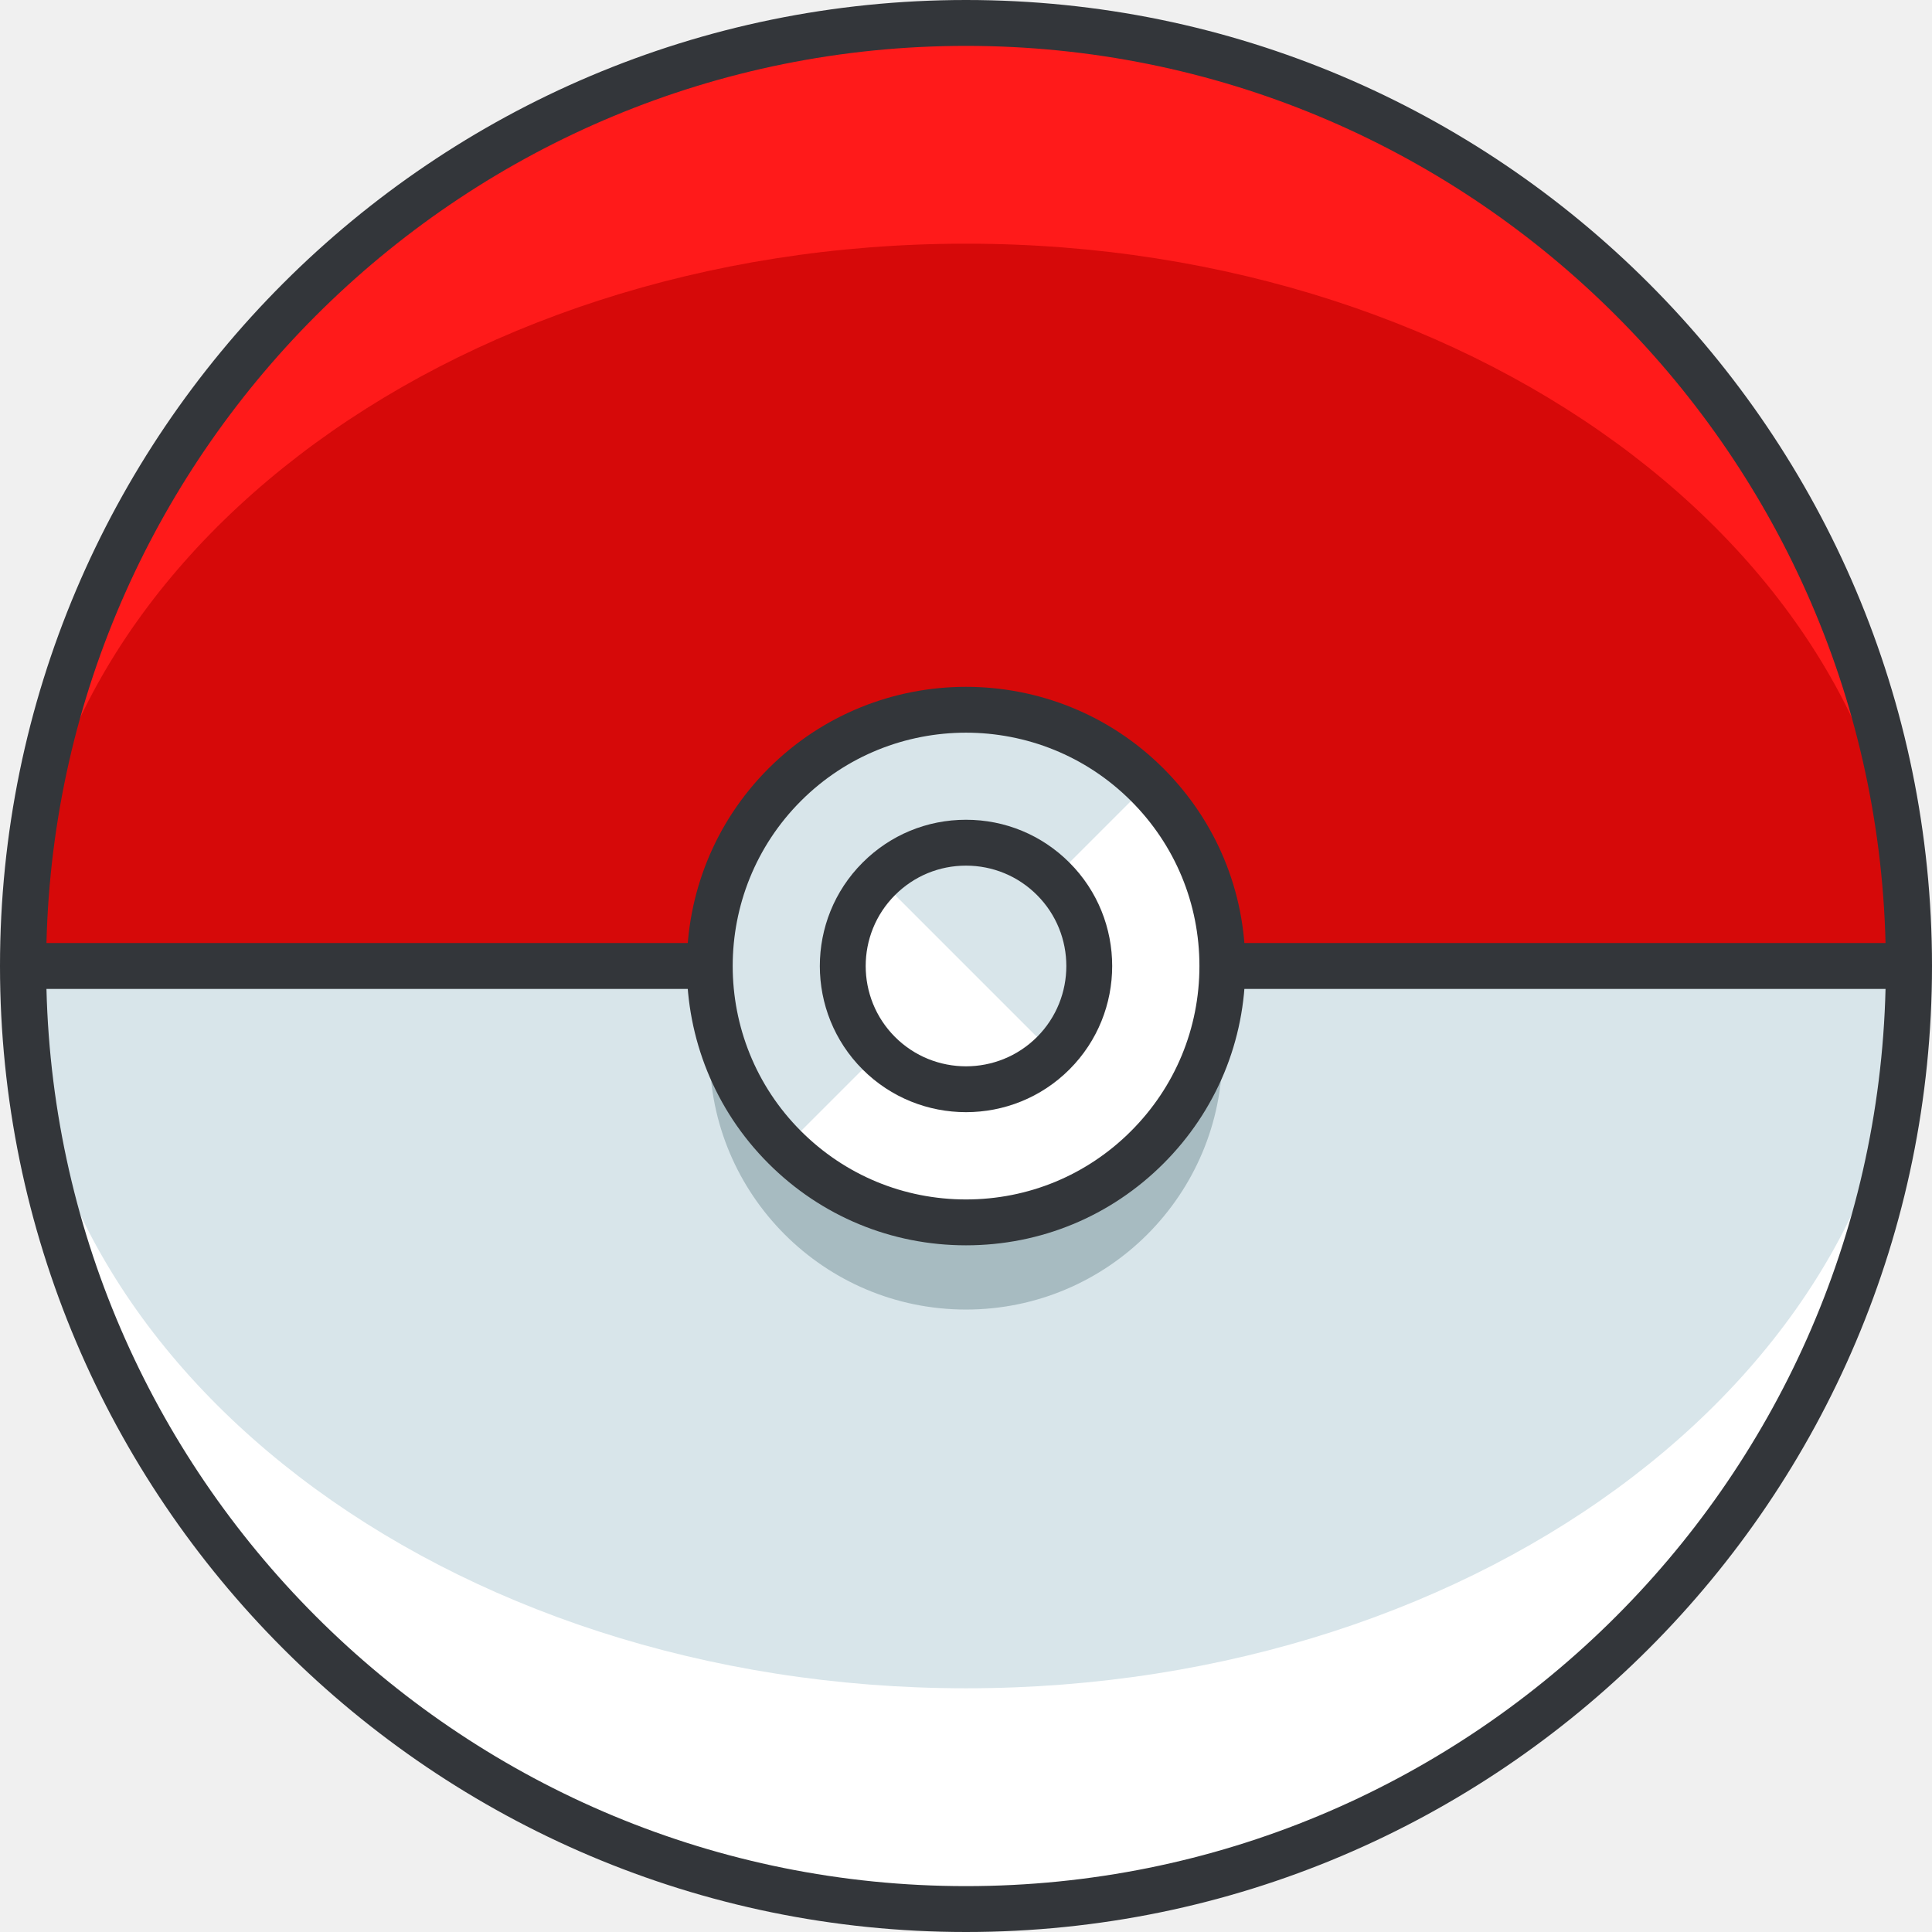
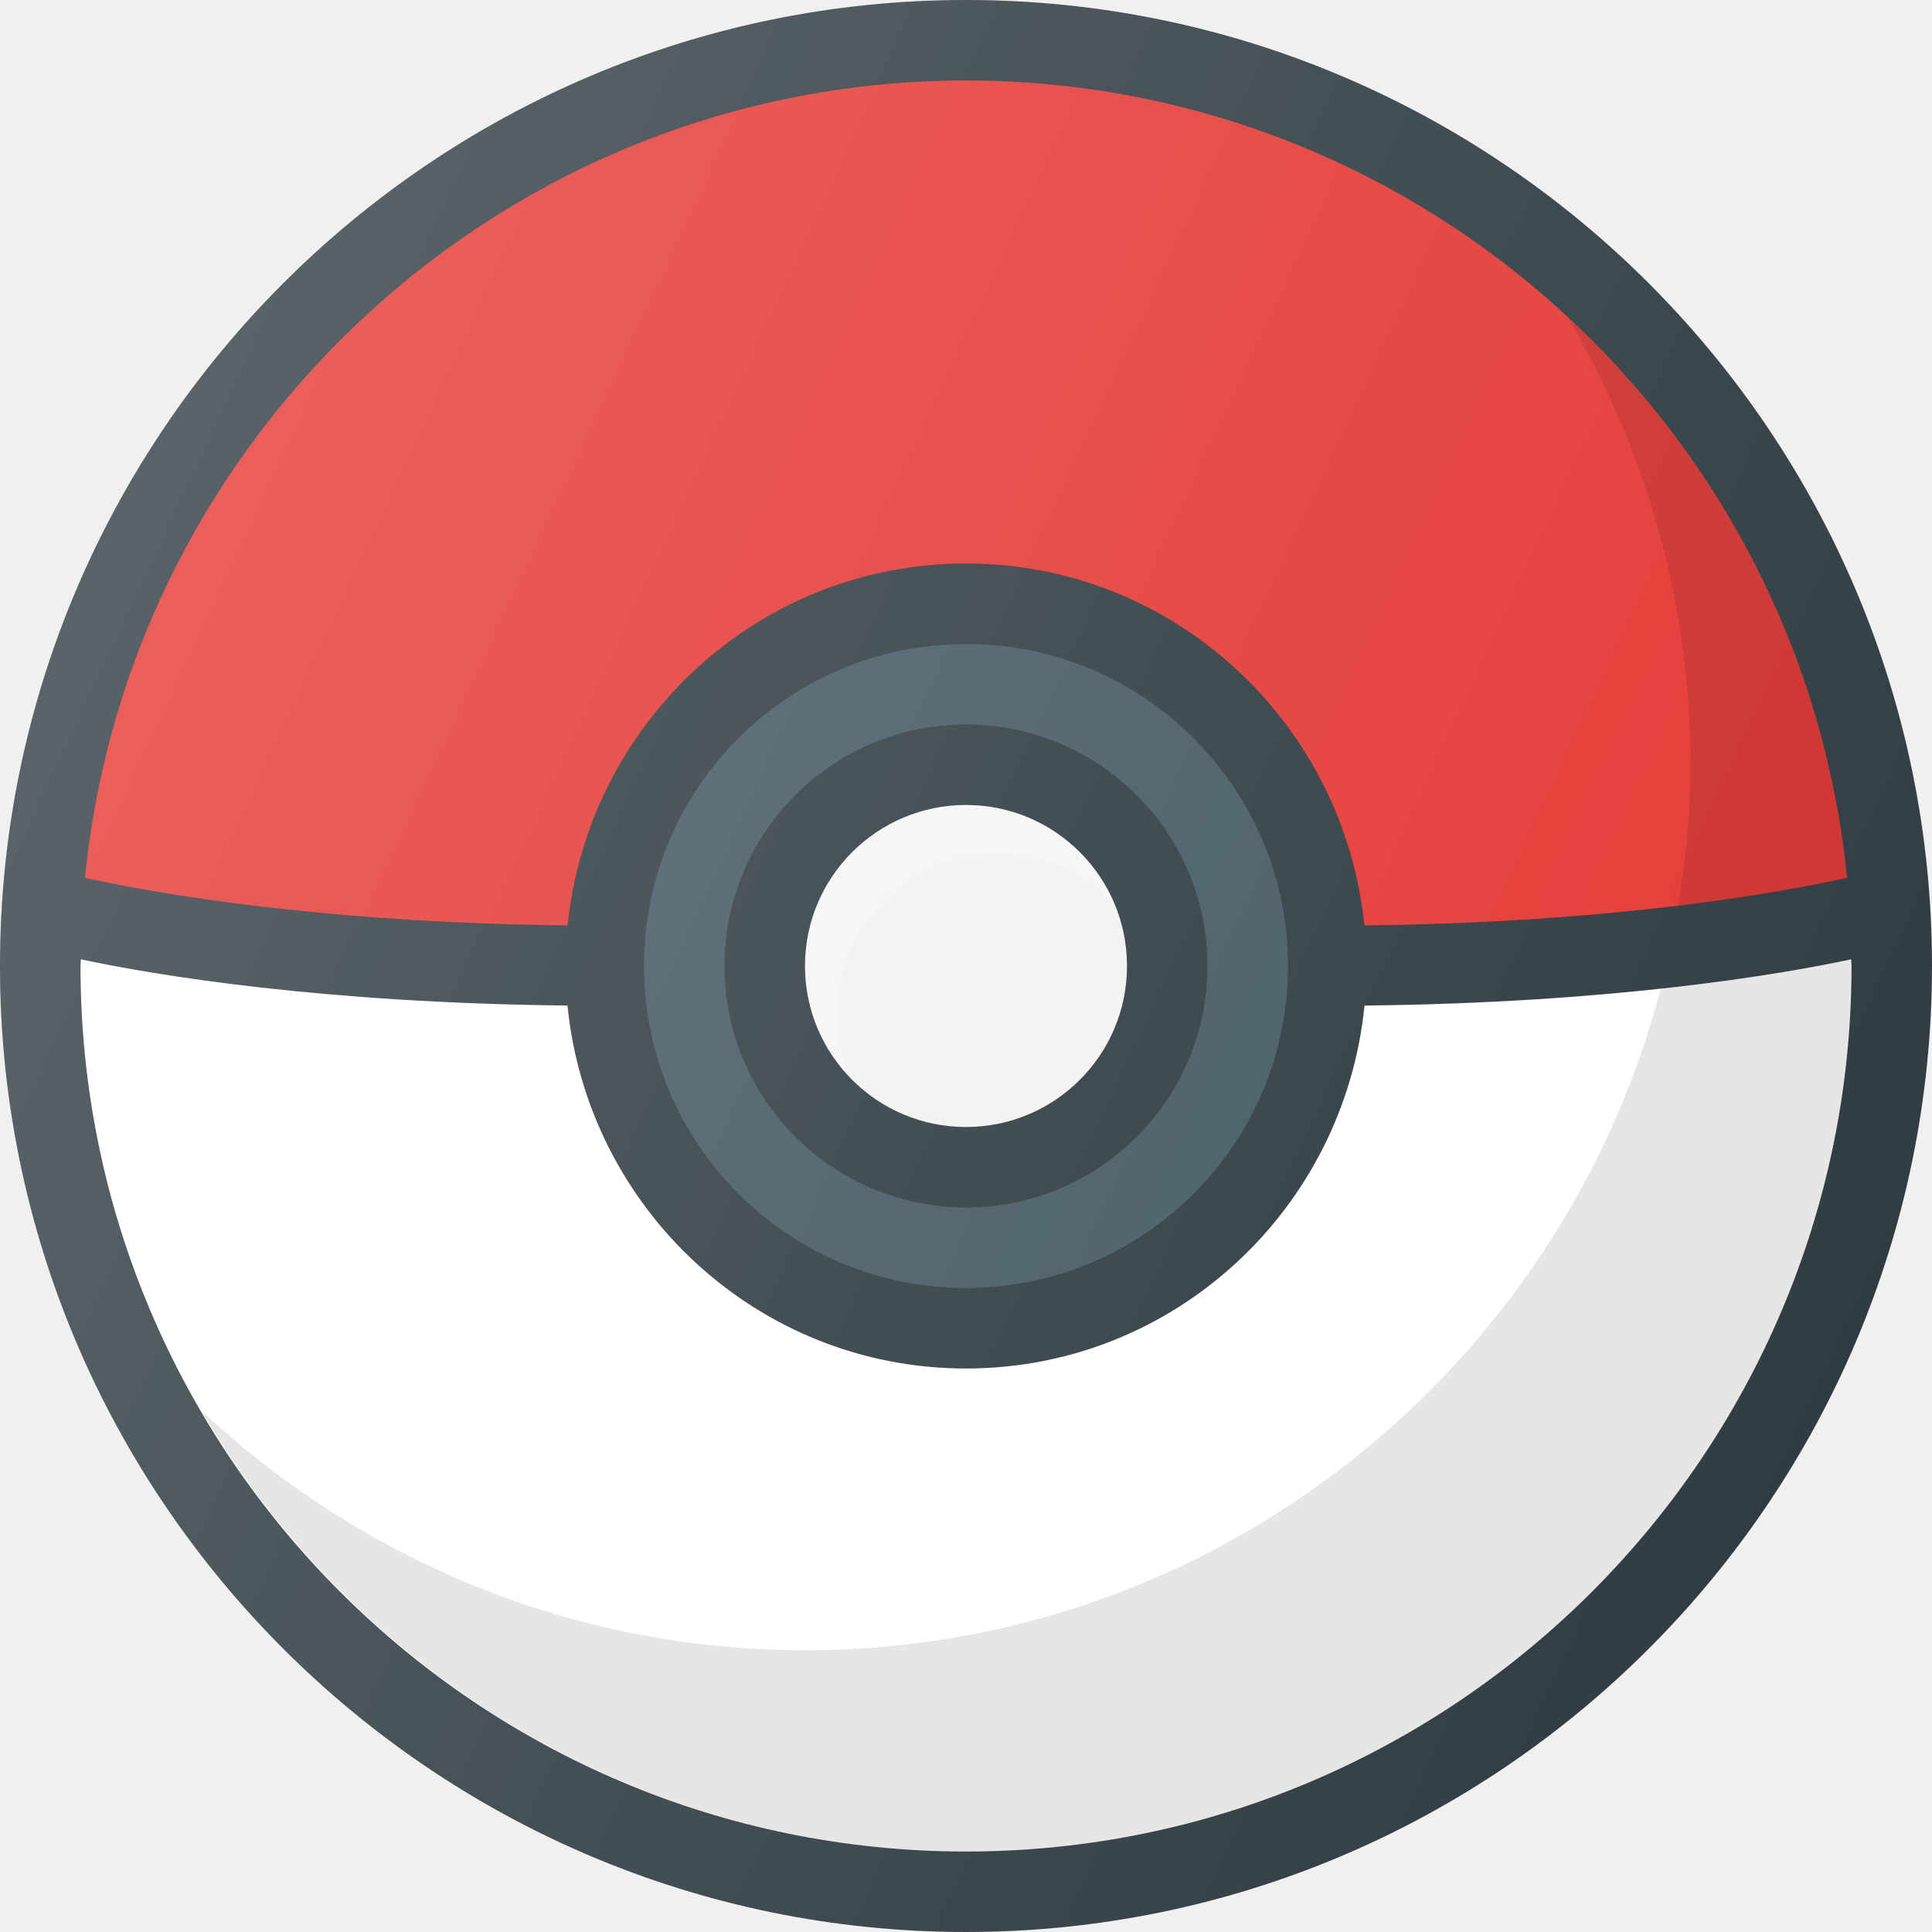
- <svg xmlns="http://www.w3.org/2000/svg" version="1.1" id="Layer_1" x="0px" y="0px" viewBox="0 0 126.334 126.334" style="enable-background:new 0 0 126.334 126.334;" xml:space="preserve">
-   <g>
-     <g>
-       <circle style="fill:#FF1A1A;" cx="63.167" cy="63.166" r="61.667" />
-     </g>
-     <g>
-       <ellipse style="fill:#D60909;" cx="63.167" cy="63.166" rx="61.667" ry="47.232" />
-     </g>
-     <g>
-       <path style="fill:#FFFFFF;" d="M1.5,63.166c0,34.061,27.609,61.668,61.667,61.668s61.667-27.607,61.667-61.668H1.5z" />
-     </g>
-     <g>
-       <path style="fill:#D8E5EA;" d="M63.167,110.398c34.058,0,61.667-21.148,61.667-47.232H1.5    C1.5,89.25,29.109,110.398,63.167,110.398z" />
-     </g>
-     <path style="fill:#33363A;" d="M63.167,0C28.336,0,0,28.336,0,63.166c0,34.831,28.336,63.168,63.167,63.168   s63.167-28.337,63.167-63.168C126.334,28.336,97.998,0,63.167,0z M63.167,3c32.673,0,59.328,26.183,60.129,58.666H3.038   C3.839,29.183,30.494,3,63.167,3z M63.167,123.334c-32.673,0-59.328-26.184-60.129-58.668h120.258   C122.495,97.15,95.84,123.334,63.167,123.334z" />
-     <g>
-       <circle style="fill:#A7BBC1;" cx="63.167" cy="68.868" r="16.764" />
-     </g>
-     <g>
-       <circle style="fill:#FFFFFF;" cx="63.167" cy="63.167" r="16.764" />
-     </g>
-     <g>
-       <path style="fill:#D8E5EA;" d="M51.313,75.021c-6.547-6.547-6.546-17.16,0-23.709c6.547-6.546,17.161-6.546,23.707,0" />
-     </g>
-     <g>
-       <path style="fill:#33363A;" d="M63.167,81.432c-4.878,0-9.465-1.9-12.915-5.35c-7.12-7.12-7.12-18.707,0-25.83    c7.122-7.12,18.708-7.12,25.829,0l0,0c3.45,3.451,5.351,8.038,5.351,12.916c0,4.878-1.9,9.465-5.351,12.915    C72.632,79.532,68.046,81.432,63.167,81.432z M63.167,47.91c-3.909,0-7.817,1.487-10.793,4.463c-5.95,5.953-5.95,15.637,0,21.588    c2.883,2.883,6.716,4.471,10.793,4.471c4.077,0,7.91-1.588,10.792-4.471c2.883-2.883,4.472-6.716,4.472-10.793    c0-4.077-1.588-7.91-4.472-10.794C70.985,49.398,67.076,47.91,63.167,47.91z" />
-     </g>
-     <g>
-       <path style="fill:#FFFFFF;" d="M68.871,68.87c-3.149,3.146-8.257,3.146-11.404,0c-3.149-3.15-3.148-8.255,0-11.403    c3.148-3.15,8.255-3.148,11.403,0C72.019,60.615,72.019,65.72,68.871,68.87z" />
-     </g>
-     <g>
-       <path style="fill:#D8E5EA;" d="M57.467,57.467c3.148-3.15,8.255-3.148,11.403,0c3.148,3.148,3.148,8.253,0.001,11.403" />
-     </g>
-     <g>
-       <path style="fill:#33363A;" d="M63.168,72.725c-2.45,0-4.898-0.931-6.762-2.794c-3.729-3.73-3.729-9.797,0-13.525    c1.805-1.807,4.207-2.802,6.761-2.802c0,0,0,0,0,0c2.555,0,4.957,0.996,6.763,2.802c3.728,3.727,3.728,9.794,0.001,13.524    c0,0,0,0.001-0.001,0.001C68.066,71.794,65.617,72.725,63.168,72.725z M63.167,56.604c-1.753,0-3.401,0.683-4.64,1.923    c-2.559,2.559-2.559,6.723,0,9.282c2.558,2.557,6.723,2.557,9.283,0c2.558-2.56,2.557-6.724-0.001-9.282    C66.57,57.288,64.921,56.605,63.167,56.604L63.167,56.604z" />
-     </g>
-   </g>
+ <svg xmlns="http://www.w3.org/2000/svg" version="1.1" id="Capa_1" x="0px" y="0px" viewBox="0 0 512 512" style="enable-background:new 0 0 512 512;" xml:space="preserve">
+   <path style="fill:#303C42;" d="M256,0C114.844,0,0,114.844,0,256s114.844,256,256,256s256-114.844,256-256S397.156,0,256,0z" />
+   <path style="fill:#E53935;" d="M256,21.333c121.508,0,221.715,92.837,233.483,211.299c-17.362,3.845-61.466,11.878-127.904,12.608  c-5.484-53.704-50.452-95.908-105.579-95.908s-100.095,42.203-105.579,95.908c-66.438-0.73-110.542-8.763-127.904-12.608  C34.285,114.171,134.492,21.333,256,21.333z" />
+   <circle style="fill:#455A64;" cx="256" cy="256" r="85.333" />
+   <path style="fill:#FFFFFF;" d="M256,490.667C126.604,490.667,21.333,385.396,21.333,256c0-0.596,0.086-1.171,0.09-1.766  c20.31,4.324,64.224,11.547,128.97,12.251c5.357,53.837,50.385,96.181,105.607,96.181s100.25-42.344,105.607-96.181  c64.746-0.704,108.66-7.927,128.97-12.251c0.004,0.595,0.09,1.169,0.09,1.766C490.667,385.396,385.396,490.667,256,490.667z" />
+   <circle style="fill:#303C42;" cx="256" cy="256" r="64" />
+   <circle style="fill:#F2F2F2;" cx="256" cy="256" r="42.667" />
+   <path style="opacity:0.2;fill:#FFFFFF;enable-background:new    ;" d="M221.777,268.888c0-23.531,19.135-42.667,42.667-42.667  c12.215,0,23.169,5.224,30.954,13.475c-6.418-15.456-21.643-26.363-39.398-26.363c-23.531,0-42.667,19.135-42.667,42.667  c0,11.316,4.501,21.548,11.712,29.191C222.957,280.163,221.777,274.664,221.777,268.888z" />
+   <linearGradient id="SVGID_1_" gradientUnits="userSpaceOnUse" x1="-45.578" y1="639.555" x2="-23.828" y2="629.414" gradientTransform="matrix(21.3333 0 0 -21.3333 996.3334 13791.667)">
+     <stop offset="0" style="stop-color:#FFFFFF;stop-opacity:0.2" />
+     <stop offset="1" style="stop-color:#FFFFFF;stop-opacity:0" />
+   </linearGradient>
+   <path style="fill:url(#SVGID_1_);" d="M256,0C114.844,0,0,114.844,0,256s114.844,256,256,256s256-114.844,256-256S397.156,0,256,0z" />
+   <path style="opacity:0.1;enable-background:new    ;" d="M444.74,239.997c21.049-2.556,36.18-5.467,44.743-7.365  c-5.801-58.395-33.158-110.496-73.897-148.387C436.051,119.059,448,159.449,448,202.667C448,215.4,446.702,227.809,444.74,239.997z" />
+   <path style="opacity:0.1;enable-background:new    ;" d="M490.577,254.234c-10.544,2.245-27.586,5.257-50.467,7.747  C413.73,362.698,322.204,437.333,213.333,437.333c-61.789,0-117.908-24.186-159.859-63.361  C94.217,443.637,169.635,490.667,256,490.667c129.396,0,234.667-105.271,234.667-234.667  C490.667,255.404,490.581,254.829,490.577,254.234z" />
  <g>
</g>
  <g>
</g>
  <g>
</g>
  <g>
</g>
  <g>
</g>
  <g>
</g>
  <g>
</g>
  <g>
</g>
  <g>
</g>
  <g>
</g>
  <g>
</g>
  <g>
</g>
  <g>
</g>
  <g>
</g>
  <g>
</g>
</svg>
